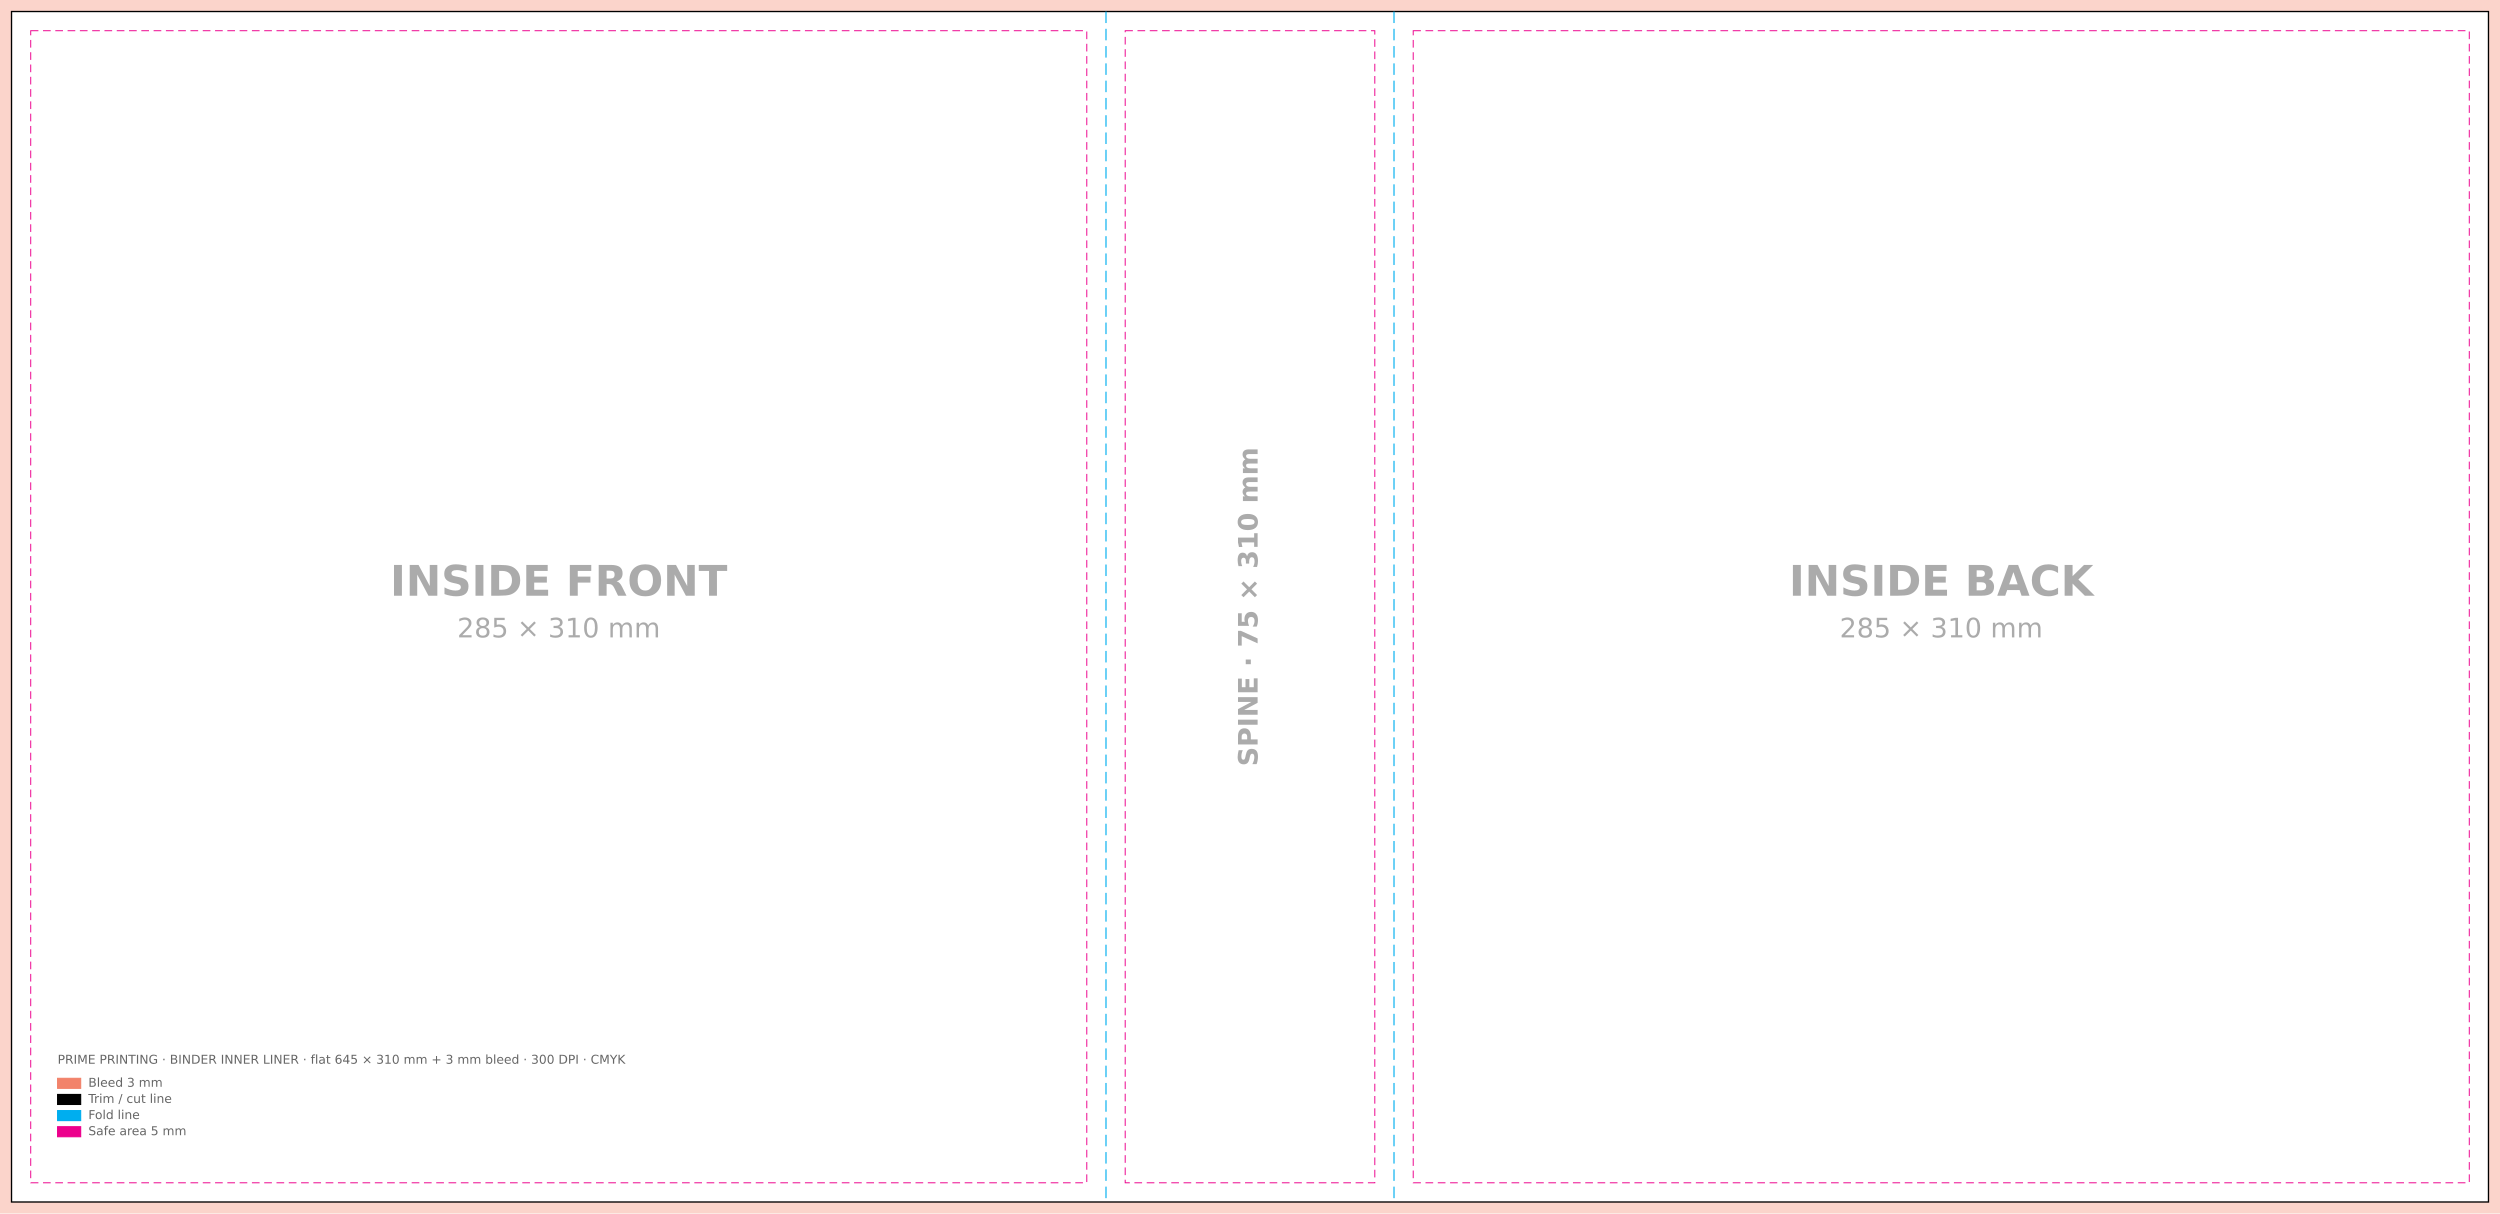
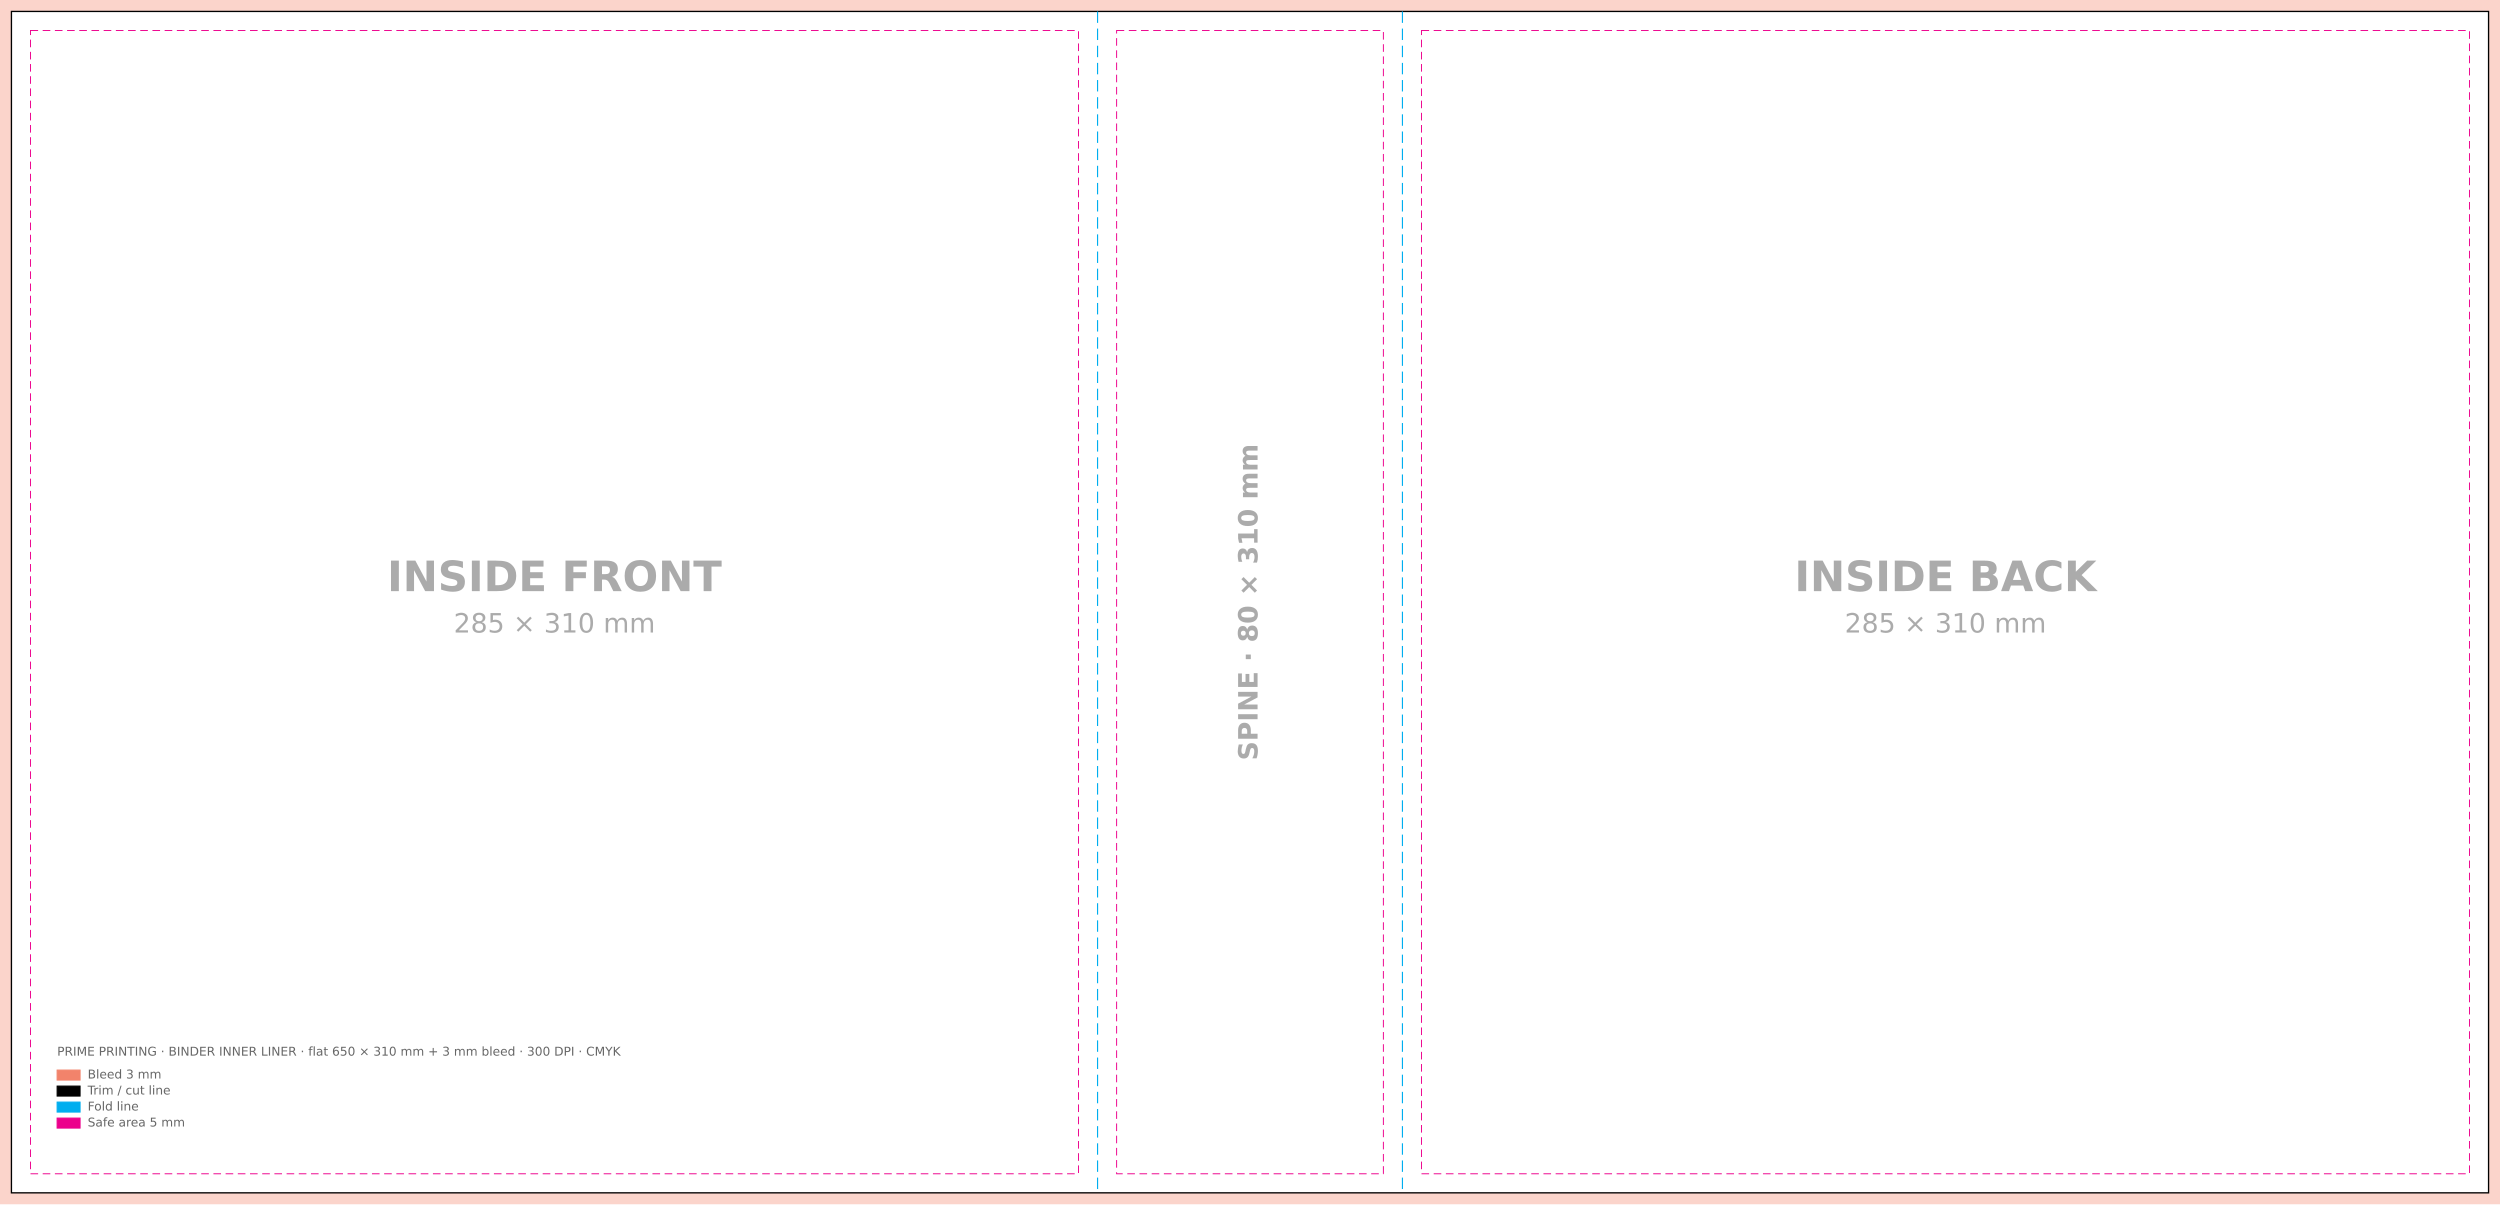
- <svg xmlns="http://www.w3.org/2000/svg" width="651.0mm" height="316.0mm" viewBox="0 0 651.0 316.0">
-   <g font-family="DejaVu Sans, Arial, sans-serif">
-     <path d="M0,0h651.0v316.0h-651.0z M3.0,3.0v310.0h645.0v-310.0z" fill="#F2836B" fill-opacity="0.35" fill-rule="evenodd" />
-     <rect x="3.0" y="3.0" width="645" height="310" fill="none" stroke="#000000" stroke-width="0.35" />
+ <svg xmlns="http://www.w3.org/2000/svg" width="656.0mm" height="316.0mm" viewBox="0 0 656.0 316.0">
+   <g font-family="DejaVu Sans, Helvetica, Arial, sans-serif">
+     <path d="M0,0h656.0v316.0h-656.0z M3.0,3.0v310.0h650.0v-310.0z" fill="#F2836B" fill-opacity="0.35" fill-rule="evenodd" />
+     <rect x="3.0" y="3.0" width="650.0" height="310.0" fill="none" stroke="#000000" stroke-width="0.35" />
    <line x1="288.0" y1="3.0" x2="288.0" y2="313.0" stroke="#00AEEF" stroke-width="0.3" stroke-dasharray="3 1.5" />
-     <line x1="363.0" y1="3.0" x2="363.0" y2="313.0" stroke="#00AEEF" stroke-width="0.3" stroke-dasharray="3 1.5" />
+     <line x1="368.0" y1="3.0" x2="368.0" y2="313.0" stroke="#00AEEF" stroke-width="0.3" stroke-dasharray="3 1.5" />
    <rect x="8.0" y="8.0" width="275.0" height="300.0" fill="none" stroke="#EC008C" stroke-width="0.25" stroke-dasharray="2 1.2" />
    <text x="145.5" y="152.0" font-size="11" font-weight="700" fill="#666666" fill-opacity="0.55" text-anchor="middle" dominant-baseline="middle">INSIDE FRONT</text>
    <text x="145.5" y="164.0" font-size="7" font-weight="400" fill="#666666" fill-opacity="0.55" text-anchor="middle" dominant-baseline="middle">285 × 310 mm</text>
-     <rect x="293.0" y="8.0" width="65.0" height="300.0" fill="none" stroke="#EC008C" stroke-width="0.25" stroke-dasharray="2 1.2" />
-     <text x="325.5" y="158.0" font-size="7" font-weight="700" fill="#666666" fill-opacity="0.55" text-anchor="middle" dominant-baseline="middle" transform="rotate(-90 325.5 158.0)">SPINE  ·  75 × 310 mm</text>
-     <rect x="368.0" y="8.0" width="275.0" height="300.0" fill="none" stroke="#EC008C" stroke-width="0.25" stroke-dasharray="2 1.2" />
-     <text x="505.5" y="152.0" font-size="11" font-weight="700" fill="#666666" fill-opacity="0.55" text-anchor="middle" dominant-baseline="middle">INSIDE BACK</text>
-     <text x="505.5" y="164.0" font-size="7" font-weight="400" fill="#666666" fill-opacity="0.55" text-anchor="middle" dominant-baseline="middle">285 × 310 mm</text>
+     <rect x="293.0" y="8.0" width="70.0" height="300.0" fill="none" stroke="#EC008C" stroke-width="0.25" stroke-dasharray="2 1.2" />
+     <text x="328.0" y="158.0" font-size="7" font-weight="700" fill="#666666" fill-opacity="0.55" text-anchor="middle" dominant-baseline="middle" transform="rotate(-90 328.0 158.0)">SPINE  ·  80 × 310 mm</text>
+     <rect x="373.0" y="8.0" width="275.0" height="300.0" fill="none" stroke="#EC008C" stroke-width="0.25" stroke-dasharray="2 1.2" />
+     <text x="510.5" y="152.0" font-size="11" font-weight="700" fill="#666666" fill-opacity="0.55" text-anchor="middle" dominant-baseline="middle">INSIDE BACK</text>
+     <text x="510.5" y="164.0" font-size="7" font-weight="400" fill="#666666" fill-opacity="0.55" text-anchor="middle" dominant-baseline="middle">285 × 310 mm</text>
+     <text x="15.0" y="277.0" font-size="3.2" fill="#666666">PRIME PRINTING · BINDER INNER LINER · flat 650 × 310 mm + 3 mm bleed · 300 DPI · CMYK</text>
    <rect x="15.0" y="280.8" width="6" height="2.6" fill="#F2836B" stroke="#F2836B" stroke-width="0.3" />
    <text x="23.0" y="283.0" font-size="3.2" fill="#666666">Bleed 3 mm</text>
    <rect x="15.0" y="285.0" width="6" height="2.6" fill="#000000" stroke="#000000" stroke-width="0.3" />
    <text x="23.0" y="287.2" font-size="3.2" fill="#666666">Trim / cut line</text>
    <rect x="15.0" y="289.2" width="6" height="2.6" fill="#00AEEF" stroke="#00AEEF" stroke-width="0.3" />
    <text x="23.0" y="291.4" font-size="3.2" fill="#666666">Fold line</text>
    <rect x="15.0" y="293.4" width="6" height="2.6" fill="#EC008C" stroke="#EC008C" stroke-width="0.3" />
    <text x="23.0" y="295.6" font-size="3.2" fill="#666666">Safe area 5 mm</text>
-     <text x="15.0" y="277.0" font-size="3.2" fill="#666666">PRIME PRINTING · BINDER INNER LINER · flat 645 × 310 mm + 3 mm bleed · 300 DPI · CMYK</text>
  </g>
</svg>
